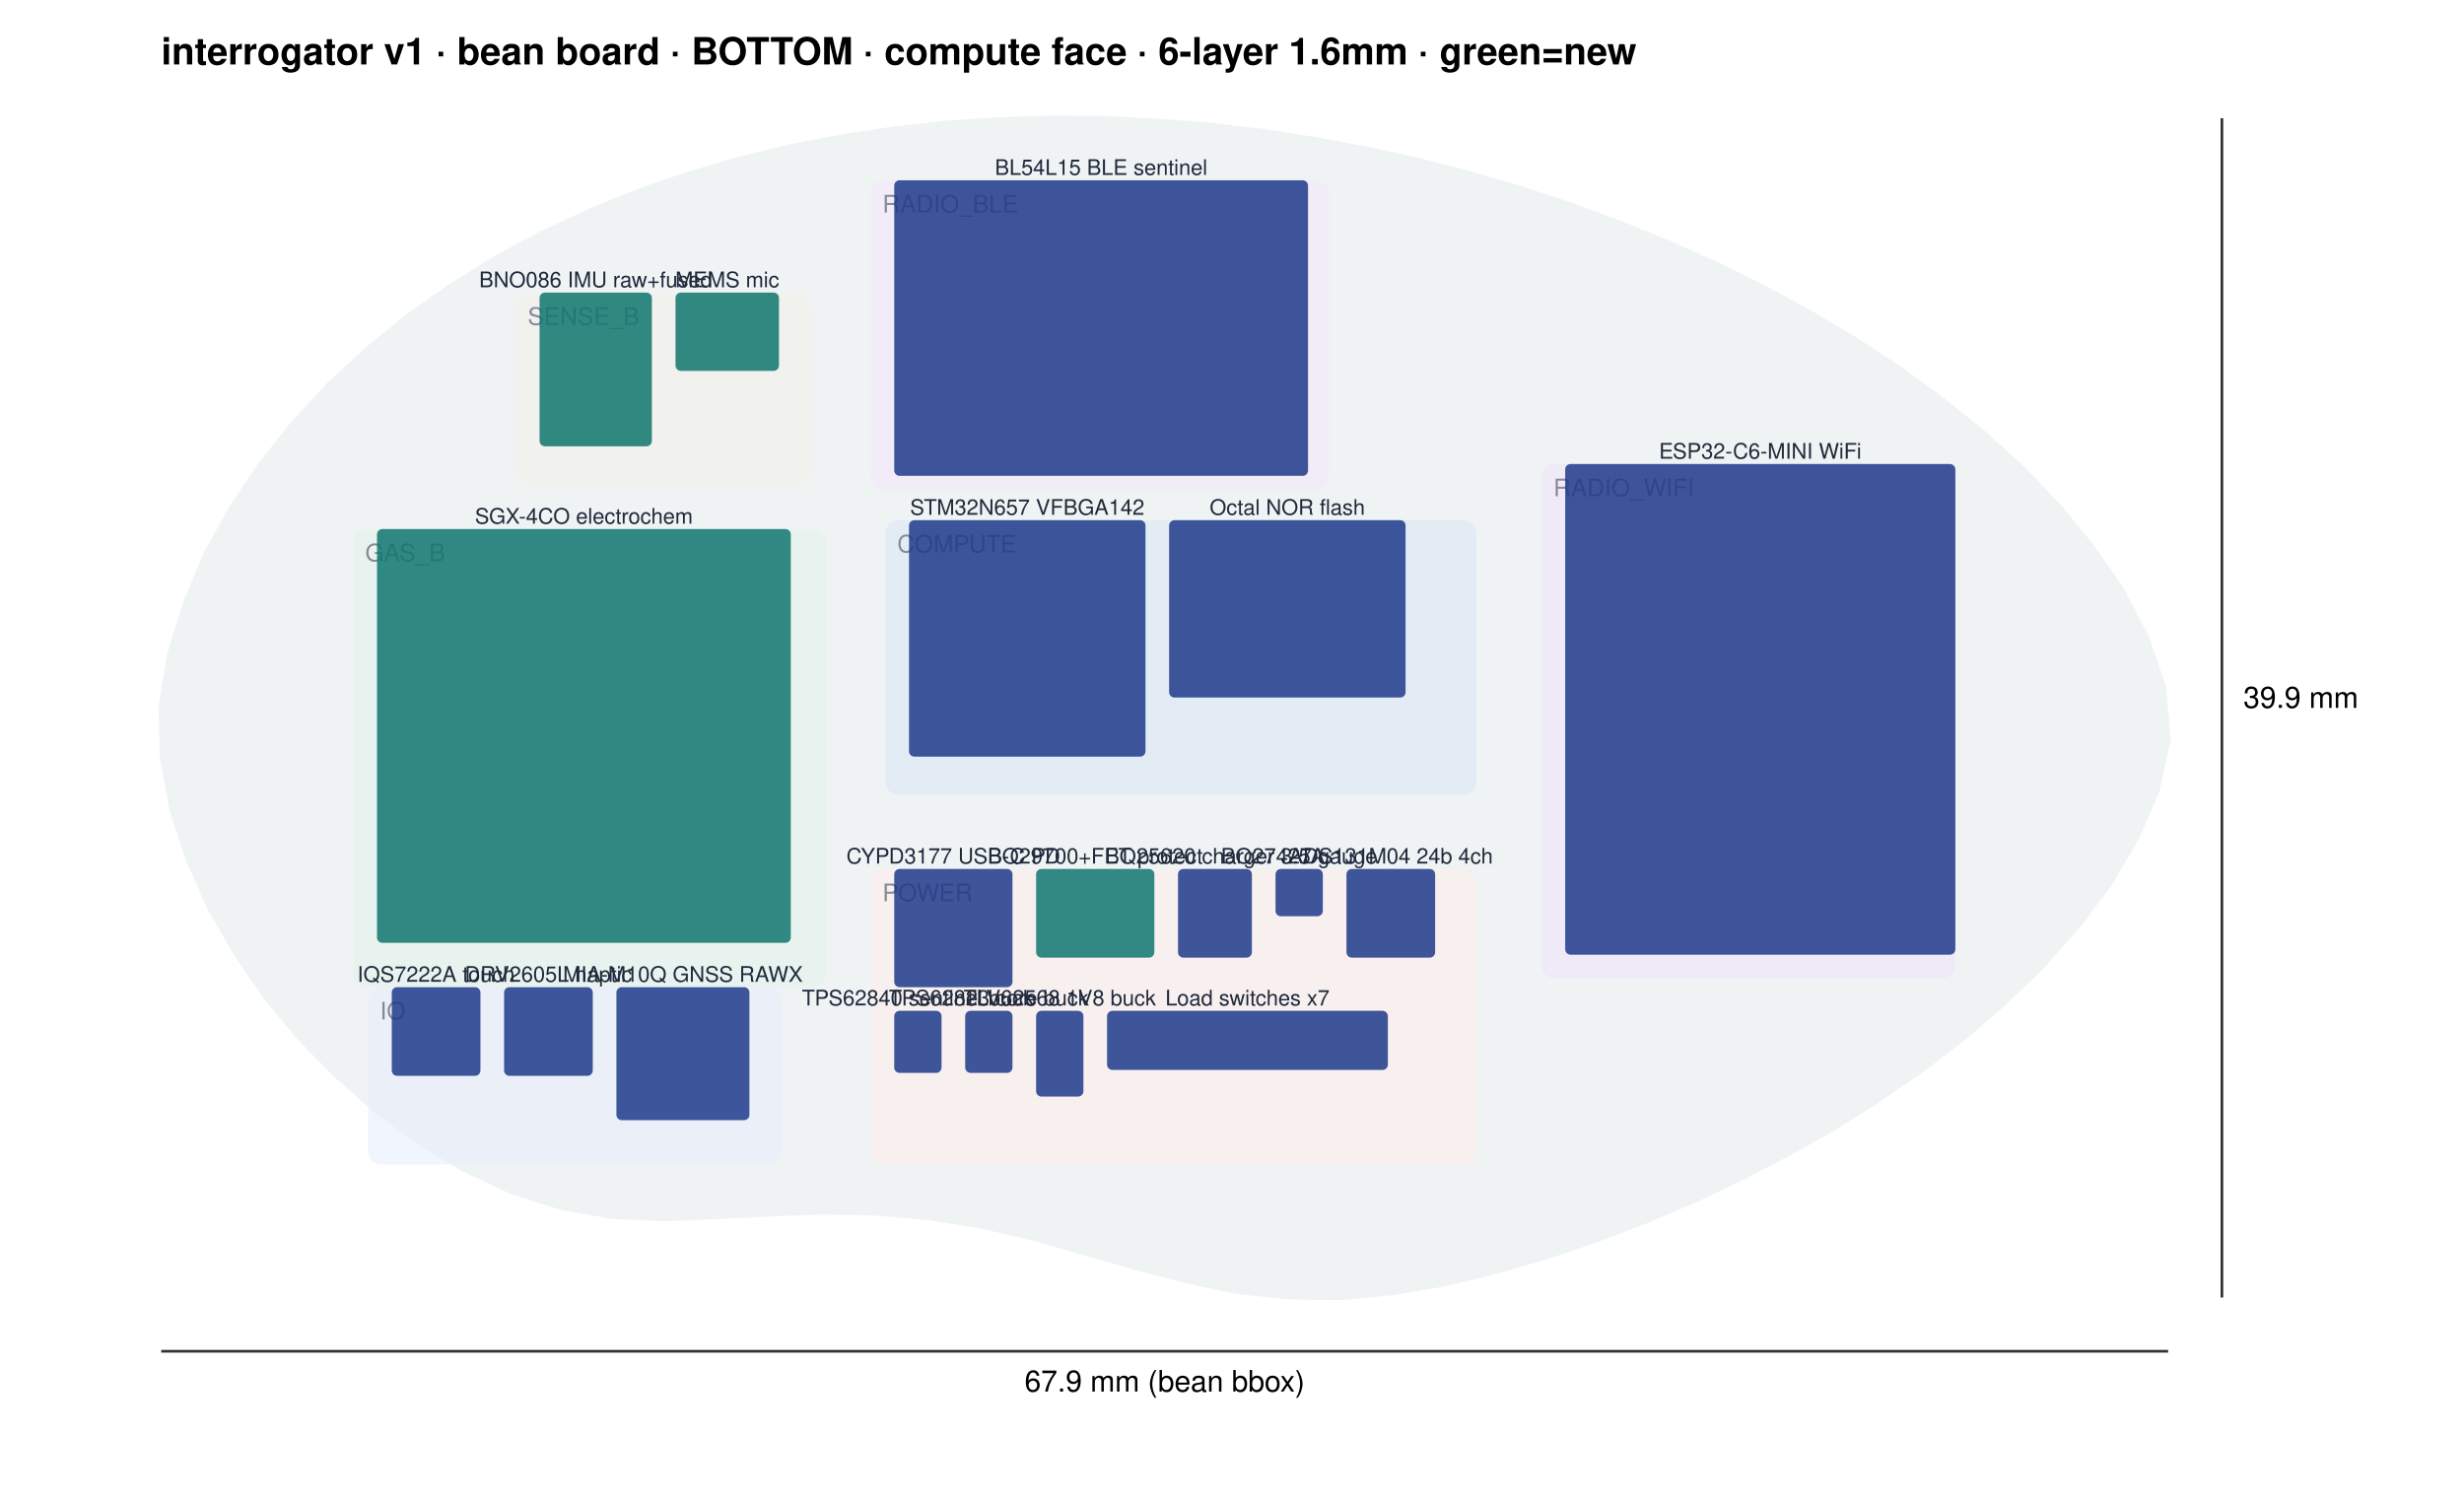
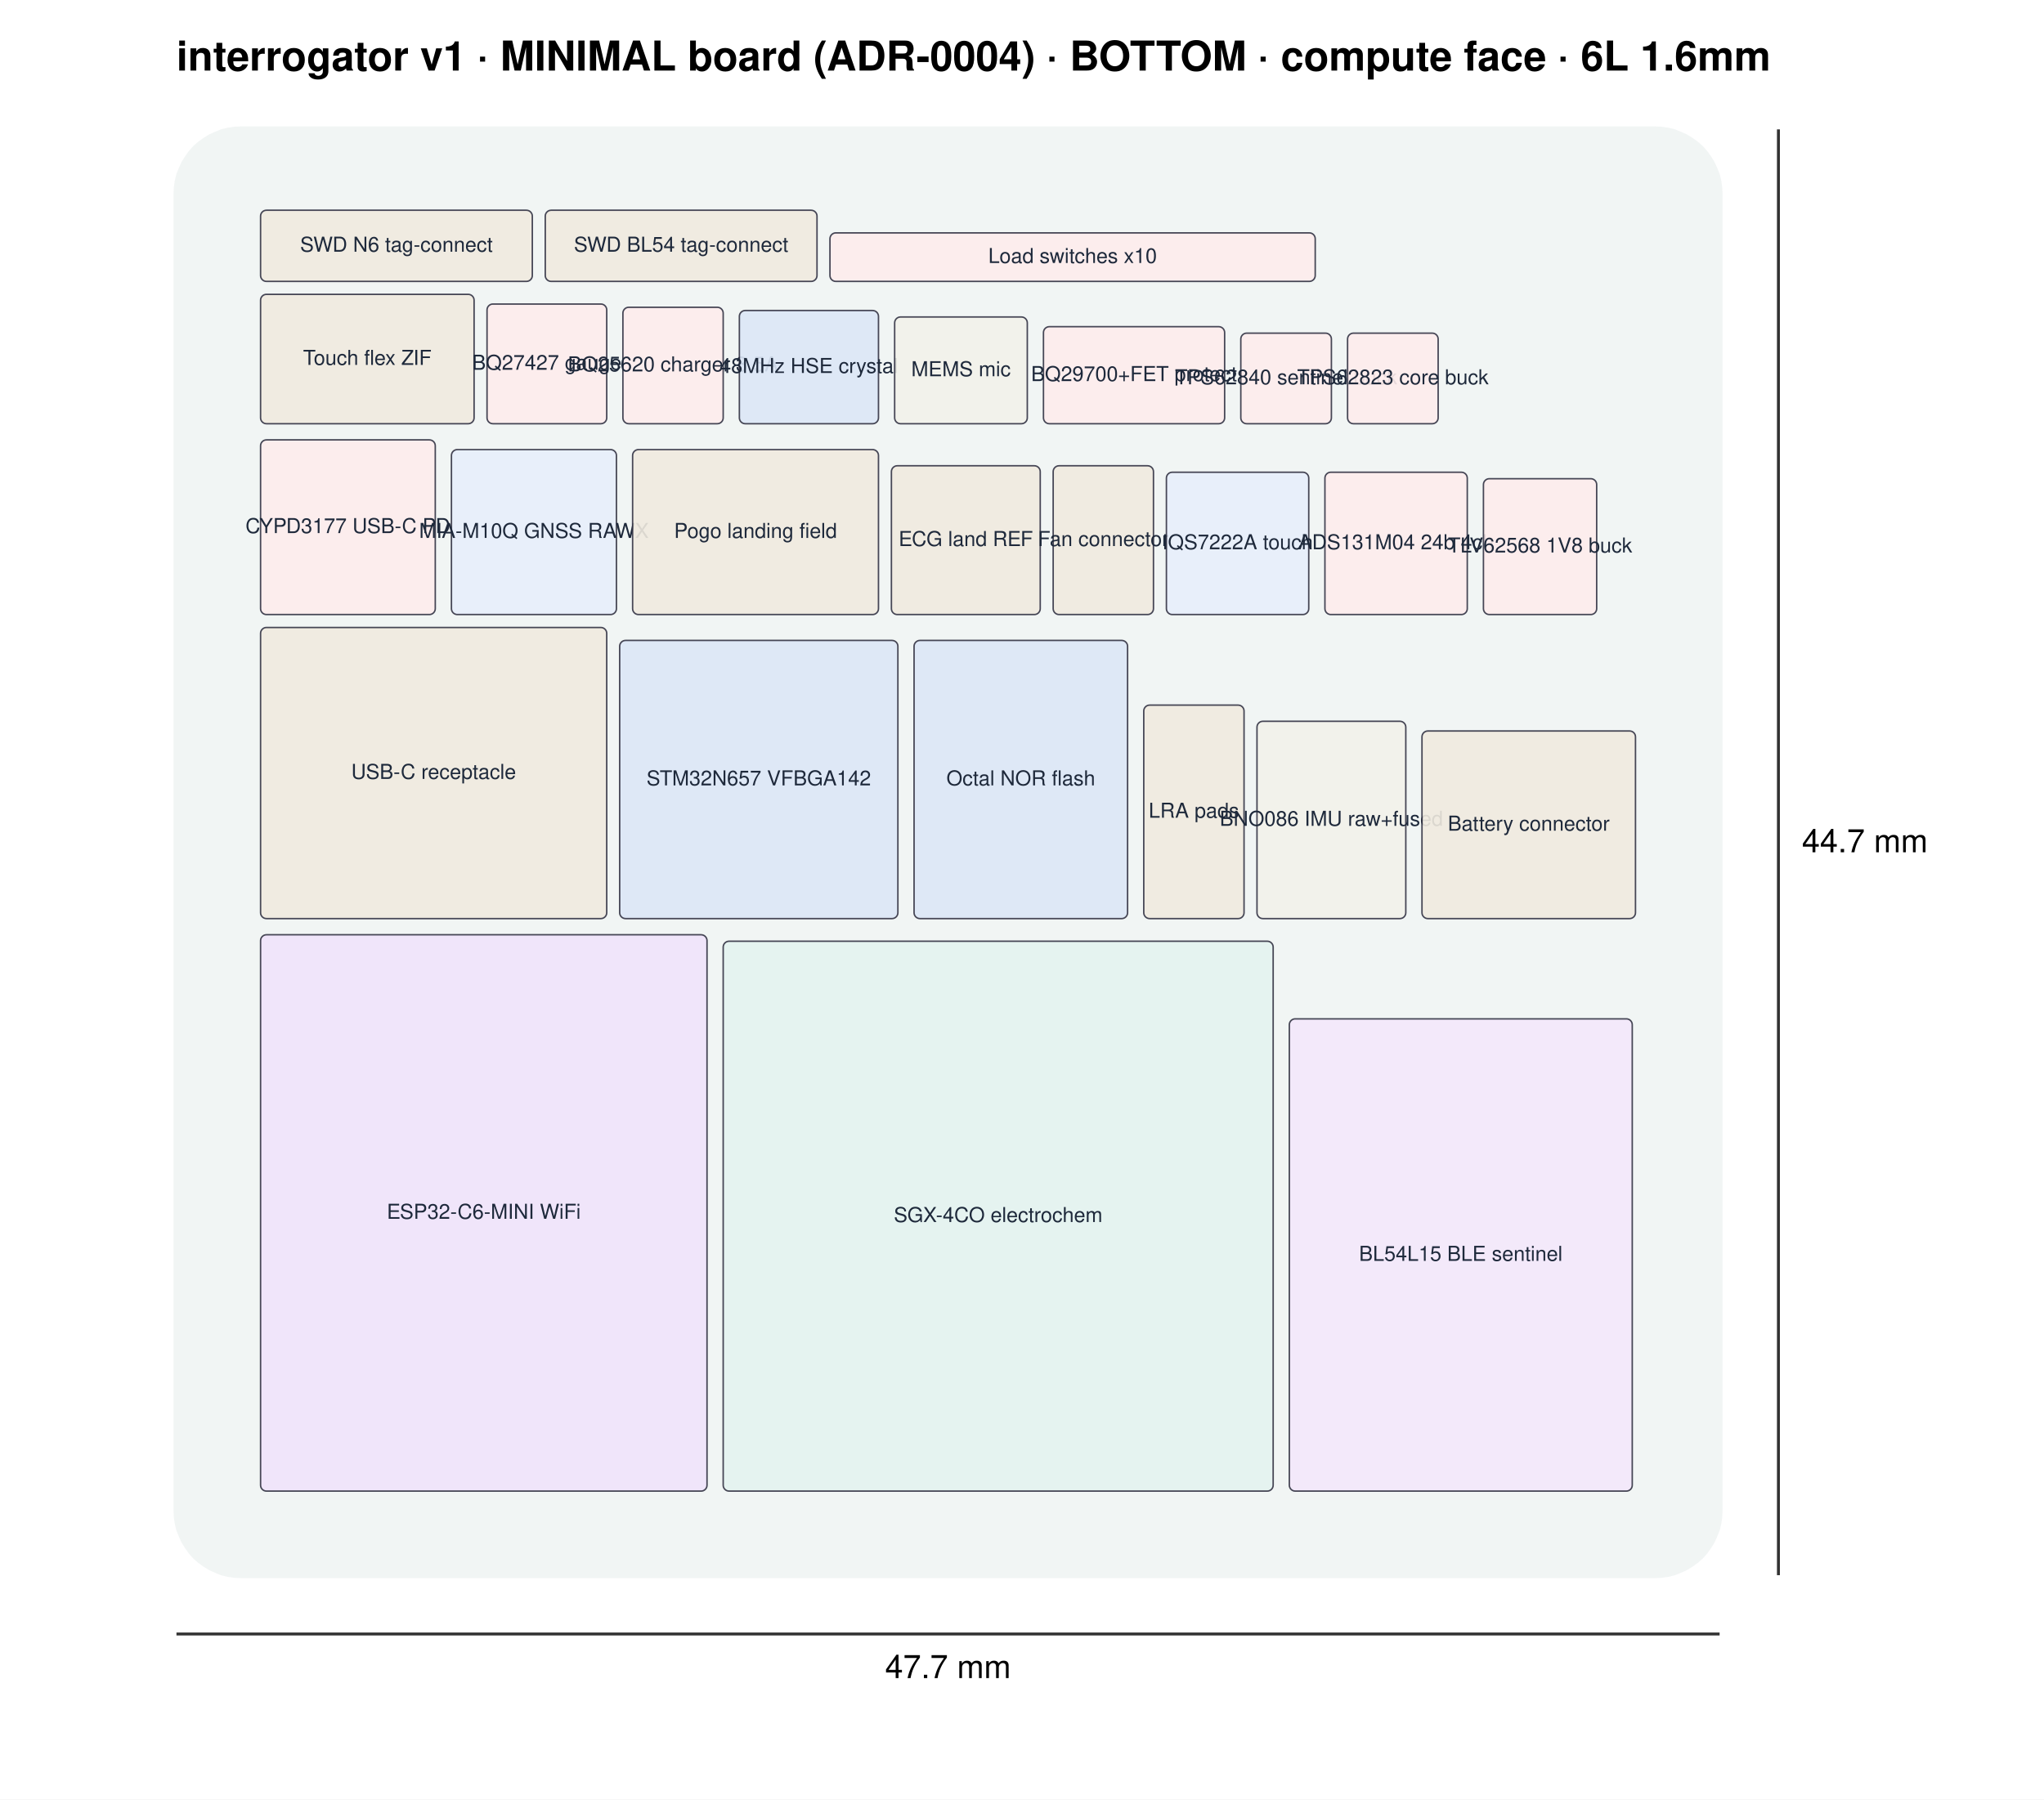
- <svg xmlns="http://www.w3.org/2000/svg" width="917" height="559" font-family="Helvetica,Arial" font-size="10">
-   <rect width="917" height="559" fill="white" />
+ <svg xmlns="http://www.w3.org/2000/svg" width="695" height="612" font-family="Helvetica,Arial" font-size="10">
+   <rect width="695" height="612" fill="white" />
  <g transform="translate(60,44)">
-     <polygon points="0.5,238.1 4.1,257.4 10.2,276.0 18.1,293.9 27.9,310.9 39.0,327.1 51.5,342.2 65.2,356.2 79.9,369.2 95.6,380.8 112.4,391.0 130.2,399.3 148.8,405.3 168.1,408.7 187.7,409.5 207.3,408.7 226.9,407.7 246.5,407.0 266.1,407.4 285.6,409.1 305.0,412.2 324.1,416.6 343.0,422.0 361.8,427.4 380.8,432.4 399.9,436.5 419.4,438.6 439.0,438.9 458.5,437.0 477.9,433.7 496.9,429.1 515.8,423.6 534.3,417.3 552.7,410.3 570.7,402.6 588.4,394.2 605.8,385.1 622.9,375.5 639.4,365.0 655.6,353.8 671.2,341.9 686.0,329.1 700.1,315.4 713.1,300.8 724.9,285.1 734.9,268.2 742.7,250.3 746.9,231.2 745.1,211.7 738.8,193.2 729.7,175.8 718.6,159.7 706.2,144.5 692.6,130.4 678.1,117.2 662.8,104.9 647.0,93.3 630.6,82.6 613.7,72.5 596.5,63.2 578.9,54.5 561.0,46.5 542.8,39.1 524.4,32.3 505.8,26.2 487.0,20.7 468.0,15.8 448.8,11.6 429.5,8.0 410.1,5.0 390.7,2.7 371.1,1.2 351.5,0.2 331.9,0.0 312.3,0.6 292.7,1.9 273.2,4.0 253.8,6.9 234.6,10.6 215.5,15.2 196.7,20.7 178.1,27.1 160.0,34.4 142.2,42.7 124.9,51.9 108.2,62.3 92.2,73.5 76.9,85.9 62.5,99.2 49.2,113.6 37.0,128.9 26.1,145.2 16.6,162.4 9.1,180.5 3.3,199.2 0.0,218.5" fill="#134E4A" opacity="0.07" stroke="#134E4A" stroke-width="2" />
-     <rect x="71.5" y="152.9" width="176.0" height="170.5" fill="#e3f3ef" opacity="0.6" rx="5" />
-     <text x="75.9" y="164.9" fill="#889" font-size="9">GAS_B</text>
-     <rect x="77.0" y="323.4" width="154.0" height="66.0" fill="#e7eefb" opacity="0.6" rx="5" />
-     <text x="81.4" y="335.4" fill="#889" font-size="9">IO</text>
-     <rect x="132.0" y="64.9" width="110.0" height="71.5" fill="#f2f2ea" opacity="0.6" rx="5" />
-     <text x="136.4" y="76.9" fill="#889" font-size="9">SENSE_B</text>
-     <rect x="264.0" y="23.1" width="170.5" height="115.5" fill="#f3e8fb" opacity="0.6" rx="5" />
-     <text x="268.4" y="35.1" fill="#889" font-size="9">RADIO_BLE</text>
-     <rect x="269.5" y="149.6" width="220.0" height="102.3" fill="#dbe7f6" opacity="0.6" rx="5" />
-     <text x="273.9" y="161.6" fill="#889" font-size="9">COMPUTE</text>
-     <rect x="264.0" y="279.4" width="225.5" height="110.0" fill="#fdecec" opacity="0.6" rx="5" />
-     <text x="268.4" y="291.4" fill="#889" font-size="9">POWER</text>
-     <rect x="513.7" y="128.7" width="154.0" height="191.4" fill="#efe3fb" opacity="0.6" rx="5" />
-     <text x="518.1" y="140.7" fill="#889" font-size="9">RADIO_WIFI</text>
-     <rect x="80.3" y="152.9" width="154.0" height="154.0" fill="#0F766E" opacity="0.85" rx="2" />
-     <text x="157.3" y="150.9" text-anchor="middle" fill="#1E293B" font-size="8">SGX-4CO electrochem</text>
-     <rect x="85.8" y="323.4" width="33.0" height="33.0" fill="#1E3A8A" opacity="0.85" rx="2" />
-     <text x="102.3" y="321.4" text-anchor="middle" fill="#1E293B" font-size="8">IQS7222A touch</text>
-     <rect x="127.6" y="323.4" width="33.0" height="33.0" fill="#1E3A8A" opacity="0.85" rx="2" />
-     <text x="144.1" y="321.4" text-anchor="middle" fill="#1E293B" font-size="8">DRV2605L haptic</text>
-     <rect x="169.4" y="323.4" width="49.5" height="49.5" fill="#1E3A8A" opacity="0.85" rx="2" />
-     <text x="194.15" y="321.4" text-anchor="middle" fill="#1E293B" font-size="8">MIA-M10Q GNSS RAWX</text>
-     <rect x="140.8" y="64.9" width="41.8" height="57.2" fill="#0F766E" opacity="0.85" rx="2" />
-     <text x="161.7" y="62.9" text-anchor="middle" fill="#1E293B" font-size="8">BNO086 IMU raw+fused</text>
-     <rect x="191.4" y="64.9" width="38.5" height="29.15" fill="#0F766E" opacity="0.85" rx="2" />
-     <text x="210.65" y="62.9" text-anchor="middle" fill="#1E293B" font-size="8">MEMS mic</text>
-     <rect x="272.8" y="23.1" width="154.0" height="110.0" fill="#1E3A8A" opacity="0.85" rx="2" />
-     <text x="349.8" y="21.1" text-anchor="middle" fill="#1E293B" font-size="8">BL54L15 BLE sentinel</text>
-     <rect x="278.3" y="149.6" width="88.0" height="88.0" fill="#1E3A8A" opacity="0.85" rx="2" />
-     <text x="322.3" y="147.6" text-anchor="middle" fill="#1E293B" font-size="8">STM32N657 VFBGA142</text>
-     <rect x="375.1" y="149.6" width="88.0" height="66.0" fill="#1E3A8A" opacity="0.85" rx="2" />
-     <text x="419.1" y="147.6" text-anchor="middle" fill="#1E293B" font-size="8">Octal NOR flash</text>
-     <rect x="272.8" y="279.4" width="44.0" height="44.0" fill="#1E3A8A" opacity="0.85" rx="2" />
-     <text x="294.8" y="277.4" text-anchor="middle" fill="#1E293B" font-size="8">CYPD3177 USB-C PD</text>
-     <rect x="325.6" y="279.4" width="44.0" height="33.0" fill="#0F766E" opacity="0.85" rx="2" />
-     <text x="347.6" y="277.4" text-anchor="middle" fill="#1E293B" font-size="8">BQ29700+FET protect</text>
-     <rect x="378.4" y="279.4" width="27.5" height="33.0" fill="#1E3A8A" opacity="0.85" rx="2" />
-     <text x="392.15" y="277.4" text-anchor="middle" fill="#1E293B" font-size="8">BQ25620 charger 3.5A</text>
-     <rect x="414.7" y="279.4" width="17.6" height="17.6" fill="#1E3A8A" opacity="0.85" rx="2" />
-     <text x="423.5" y="277.4" text-anchor="middle" fill="#1E293B" font-size="8">BQ27427 gauge</text>
-     <rect x="441.1" y="279.4" width="33.0" height="33.0" fill="#1E3A8A" opacity="0.85" rx="2" />
-     <text x="457.6" y="277.4" text-anchor="middle" fill="#1E293B" font-size="8">ADS131M04 24b 4ch</text>
-     <rect x="272.8" y="332.2" width="17.6" height="23.1" fill="#1E3A8A" opacity="0.85" rx="2" />
-     <text x="281.6" y="330.2" text-anchor="middle" fill="#1E293B" font-size="8">TPS62840 sentinel buck</text>
-     <rect x="299.2" y="332.2" width="17.6" height="23.1" fill="#1E3A8A" opacity="0.85" rx="2" />
-     <text x="308" y="330.2" text-anchor="middle" fill="#1E293B" font-size="8">TPS62823 core buck</text>
-     <rect x="325.6" y="332.2" width="17.6" height="31.9" fill="#1E3A8A" opacity="0.85" rx="2" />
-     <text x="334.4" y="330.2" text-anchor="middle" fill="#1E293B" font-size="8">TLV62568 1V8 buck</text>
-     <rect x="352.0" y="332.2" width="104.5" height="22.0" fill="#1E3A8A" opacity="0.85" rx="2" />
-     <text x="404.25" y="330.2" text-anchor="middle" fill="#1E293B" font-size="8">Load switches x7</text>
-     <rect x="522.5" y="128.7" width="145.2" height="182.6" fill="#1E3A8A" opacity="0.85" rx="2" />
-     <text x="595.1" y="126.7" text-anchor="middle" fill="#1E293B" font-size="8">ESP32-C6-MINI WiFi</text>
-     <line x1="0" y1="458.9" x2="746.9" y2="458.9" stroke="#333" />
-     <text x="373.45" y="473.9" text-anchor="middle" font-size="11">67.9 mm (bean bbox)</text>
-     <line x1="766.9" y1="0" x2="766.9" y2="438.9" stroke="#333" />
-     <text x="774.9" y="219.45" font-size="11">39.9 mm</text>
-     <text x="0" y="-20" font-size="14" font-weight="bold">interrogator v1 · bean board · BOTTOM · compute face · 6-layer 1.6mm · green=new</text>
+     <polygon points="502.7,491.7 504.9,491.6 507.0,491.3 509.1,490.8 511.1,490.0 513.1,489.1 514.9,488.0 516.7,486.7 518.3,485.3 519.7,483.7 521.0,481.9 522.1,480.1 523.0,478.1 523.8,476.1 524.3,474.0 524.6,471.9 524.7,469.7 524.7,22.0 524.6,19.8 524.3,17.7 523.8,15.6 523.0,13.6 522.1,11.6 521.0,9.8 519.7,8.0 518.3,6.4 516.7,5.0 514.9,3.7 513.1,2.6 511.1,1.7 509.1,0.9 507.0,0.4 504.9,0.1 502.7,0.0 22.0,0.0 19.8,0.1 17.7,0.4 15.6,0.9 13.6,1.7 11.6,2.6 9.8,3.7 8.0,5.0 6.4,6.4 5.0,8.0 3.7,9.8 2.6,11.6 1.7,13.6 0.9,15.6 0.4,17.7 0.1,19.8 0.0,22.0 0.0,469.7 0.1,471.9 0.4,474.0 0.9,476.1 1.7,478.1 2.6,480.1 3.7,481.9 5.0,483.7 6.4,485.3 8.0,486.7 9.8,488.0 11.6,489.1 13.6,490.0 15.6,490.8 17.7,491.3 19.8,491.6 22.0,491.7" fill="#134E4A" opacity="0.06" stroke="#134E4A" stroke-width="2" />
+     <rect x="28.6" y="273.9" width="151.8" height="189.2" fill="#efe3fb" opacity="0.9" stroke="#334" stroke-width="0.5" rx="2" />
+     <text x="104.5" y="370.5" text-anchor="middle" fill="#1E293B" font-size="7">ESP32-C6-MINI WiFi</text>
+     <rect x="185.9" y="276.1" width="187.0" height="187.0" fill="#e3f3ef" opacity="0.9" stroke="#334" stroke-width="0.5" rx="2" />
+     <text x="279.4" y="371.6" text-anchor="middle" fill="#1E293B" font-size="7">SGX-4CO electrochem</text>
+     <rect x="378.4" y="302.5" width="116.6" height="160.6" fill="#f3e8fb" opacity="0.9" stroke="#334" stroke-width="0.5" rx="2" />
+     <text x="436.7" y="384.8" text-anchor="middle" fill="#1E293B" font-size="7">BL54L15 BLE sentinel</text>
+     <rect x="28.6" y="169.4" width="117.7" height="99.0" fill="#efeadf" opacity="0.9" stroke="#334" stroke-width="0.5" rx="2" />
+     <text x="87.45" y="220.9" text-anchor="middle" fill="#1E293B" font-size="7">USB-C receptacle</text>
+     <rect x="150.7" y="173.8" width="94.6" height="94.6" fill="#dbe7f6" opacity="0.9" stroke="#334" stroke-width="0.5" rx="2" />
+     <text x="198.0" y="223.1" text-anchor="middle" fill="#1E293B" font-size="7">STM32N657 VFBGA142</text>
+     <rect x="250.8" y="173.8" width="72.6" height="94.6" fill="#dbe7f6" opacity="0.9" stroke="#334" stroke-width="0.5" rx="2" />
+     <text x="287.1" y="223.1" text-anchor="middle" fill="#1E293B" font-size="7">Octal NOR flash</text>
+     <rect x="328.9" y="195.8" width="34.1" height="72.6" fill="#efeadf" opacity="0.9" stroke="#334" stroke-width="0.5" rx="2" />
+     <text x="345.95" y="234.1" text-anchor="middle" fill="#1E293B" font-size="7">LRA pads</text>
+     <rect x="367.4" y="201.3" width="50.6" height="67.1" fill="#f2f2ea" opacity="0.9" stroke="#334" stroke-width="0.5" rx="2" />
+     <text x="392.7" y="236.85" text-anchor="middle" fill="#1E293B" font-size="7">BNO086 IMU raw+fused</text>
+     <rect x="423.5" y="204.6" width="72.6" height="63.8" fill="#efeadf" opacity="0.9" stroke="#334" stroke-width="0.5" rx="2" />
+     <text x="459.8" y="238.5" text-anchor="middle" fill="#1E293B" font-size="7">Battery connector</text>
+     <rect x="28.6" y="105.6" width="59.4" height="59.4" fill="#fdecec" opacity="0.9" stroke="#334" stroke-width="0.5" rx="2" />
+     <text x="58.3" y="137.3" text-anchor="middle" fill="#1E293B" font-size="7">CYPD3177 USB-C PD</text>
+     <rect x="93.5" y="108.9" width="56.1" height="56.1" fill="#e7eefb" opacity="0.9" stroke="#334" stroke-width="0.5" rx="2" />
+     <text x="121.55" y="138.95" text-anchor="middle" fill="#1E293B" font-size="7">MIA-M10Q GNSS RAWX</text>
+     <rect x="155.1" y="108.9" width="83.6" height="56.1" fill="#efeadf" opacity="0.9" stroke="#334" stroke-width="0.5" rx="2" />
+     <text x="196.9" y="138.95" text-anchor="middle" fill="#1E293B" font-size="7">Pogo landing field</text>
+     <rect x="243.1" y="114.4" width="50.6" height="50.6" fill="#efeadf" opacity="0.9" stroke="#334" stroke-width="0.5" rx="2" />
+     <text x="268.4" y="141.7" text-anchor="middle" fill="#1E293B" font-size="7">ECG land REF</text>
+     <rect x="298.1" y="114.4" width="34.1" height="50.6" fill="#efeadf" opacity="0.9" stroke="#334" stroke-width="0.5" rx="2" />
+     <text x="315.15" y="141.7" text-anchor="middle" fill="#1E293B" font-size="7">Fan connector</text>
+     <rect x="336.6" y="116.6" width="48.4" height="48.4" fill="#e7eefb" opacity="0.9" stroke="#334" stroke-width="0.5" rx="2" />
+     <text x="360.8" y="142.8" text-anchor="middle" fill="#1E293B" font-size="7">IQS7222A touch</text>
+     <rect x="390.5" y="116.6" width="48.4" height="48.4" fill="#fdecec" opacity="0.9" stroke="#334" stroke-width="0.5" rx="2" />
+     <text x="414.7" y="142.8" text-anchor="middle" fill="#1E293B" font-size="7">ADS131M04 24b 4ch</text>
+     <rect x="444.4" y="118.8" width="38.5" height="46.2" fill="#fdecec" opacity="0.9" stroke="#334" stroke-width="0.5" rx="2" />
+     <text x="463.65" y="143.9" text-anchor="middle" fill="#1E293B" font-size="7">TLV62568 1V8 buck</text>
+     <rect x="28.6" y="56.1" width="72.6" height="44.0" fill="#efeadf" opacity="0.9" stroke="#334" stroke-width="0.5" rx="2" />
+     <text x="64.9" y="80.1" text-anchor="middle" fill="#1E293B" font-size="7">Touch flex ZIF</text>
+     <rect x="105.6" y="59.4" width="40.7" height="40.7" fill="#fdecec" opacity="0.9" stroke="#334" stroke-width="0.5" rx="2" />
+     <text x="125.95" y="81.75" text-anchor="middle" fill="#1E293B" font-size="7">BQ27427 gauge</text>
+     <rect x="151.8" y="60.5" width="34.1" height="39.6" fill="#fdecec" opacity="0.9" stroke="#334" stroke-width="0.5" rx="2" />
+     <text x="168.85" y="82.3" text-anchor="middle" fill="#1E293B" font-size="7">BQ25620 charger 3.5A</text>
+     <rect x="191.4" y="61.6" width="47.3" height="38.5" fill="#dbe7f6" opacity="0.9" stroke="#334" stroke-width="0.5" rx="2" />
+     <text x="215.05" y="82.85" text-anchor="middle" fill="#1E293B" font-size="7">48MHz HSE crystal</text>
+     <rect x="244.2" y="63.8" width="45.1" height="36.3" fill="#f2f2ea" opacity="0.9" stroke="#334" stroke-width="0.5" rx="2" />
+     <text x="266.75" y="83.95" text-anchor="middle" fill="#1E293B" font-size="7">MEMS mic</text>
+     <rect x="294.8" y="67.1" width="61.6" height="33.0" fill="#fdecec" opacity="0.9" stroke="#334" stroke-width="0.5" rx="2" />
+     <text x="325.6" y="85.6" text-anchor="middle" fill="#1E293B" font-size="7">BQ29700+FET protect</text>
+     <rect x="361.9" y="69.3" width="30.8" height="30.8" fill="#fdecec" opacity="0.9" stroke="#334" stroke-width="0.5" rx="2" />
+     <text x="377.3" y="86.7" text-anchor="middle" fill="#1E293B" font-size="7">TPS62840 sentinel buck</text>
+     <rect x="398.2" y="69.3" width="30.8" height="30.8" fill="#fdecec" opacity="0.9" stroke="#334" stroke-width="0.5" rx="2" />
+     <text x="413.6" y="86.7" text-anchor="middle" fill="#1E293B" font-size="7">TPS62823 core buck</text>
+     <rect x="28.6" y="27.5" width="92.4" height="24.2" fill="#efeadf" opacity="0.9" stroke="#334" stroke-width="0.5" rx="2" />
+     <text x="74.8" y="41.6" text-anchor="middle" fill="#1E293B" font-size="7">SWD N6 tag-connect</text>
+     <rect x="125.4" y="27.5" width="92.4" height="24.2" fill="#efeadf" opacity="0.9" stroke="#334" stroke-width="0.5" rx="2" />
+     <text x="171.6" y="41.6" text-anchor="middle" fill="#1E293B" font-size="7">SWD BL54 tag-connect</text>
+     <rect x="222.2" y="35.2" width="165.0" height="16.5" fill="#fdecec" opacity="0.9" stroke="#334" stroke-width="0.5" rx="2" />
+     <text x="304.7" y="45.45" text-anchor="middle" fill="#1E293B" font-size="7">Load switches x10</text>
+     <line x1="0" y1="511.7" x2="524.7" y2="511.7" stroke="#333" />
+     <text x="262.35" y="526.7" text-anchor="middle" font-size="11">47.7 mm</text>
+     <line x1="544.7" y1="0" x2="544.7" y2="491.7" stroke="#333" />
+     <text x="552.7" y="245.85" font-size="11">44.7 mm</text>
+     <text x="0" y="-20" font-size="14" font-weight="bold">interrogator v1 · MINIMAL board (ADR-0004) · BOTTOM · compute face · 6L 1.6mm</text>
  </g>
</svg>
